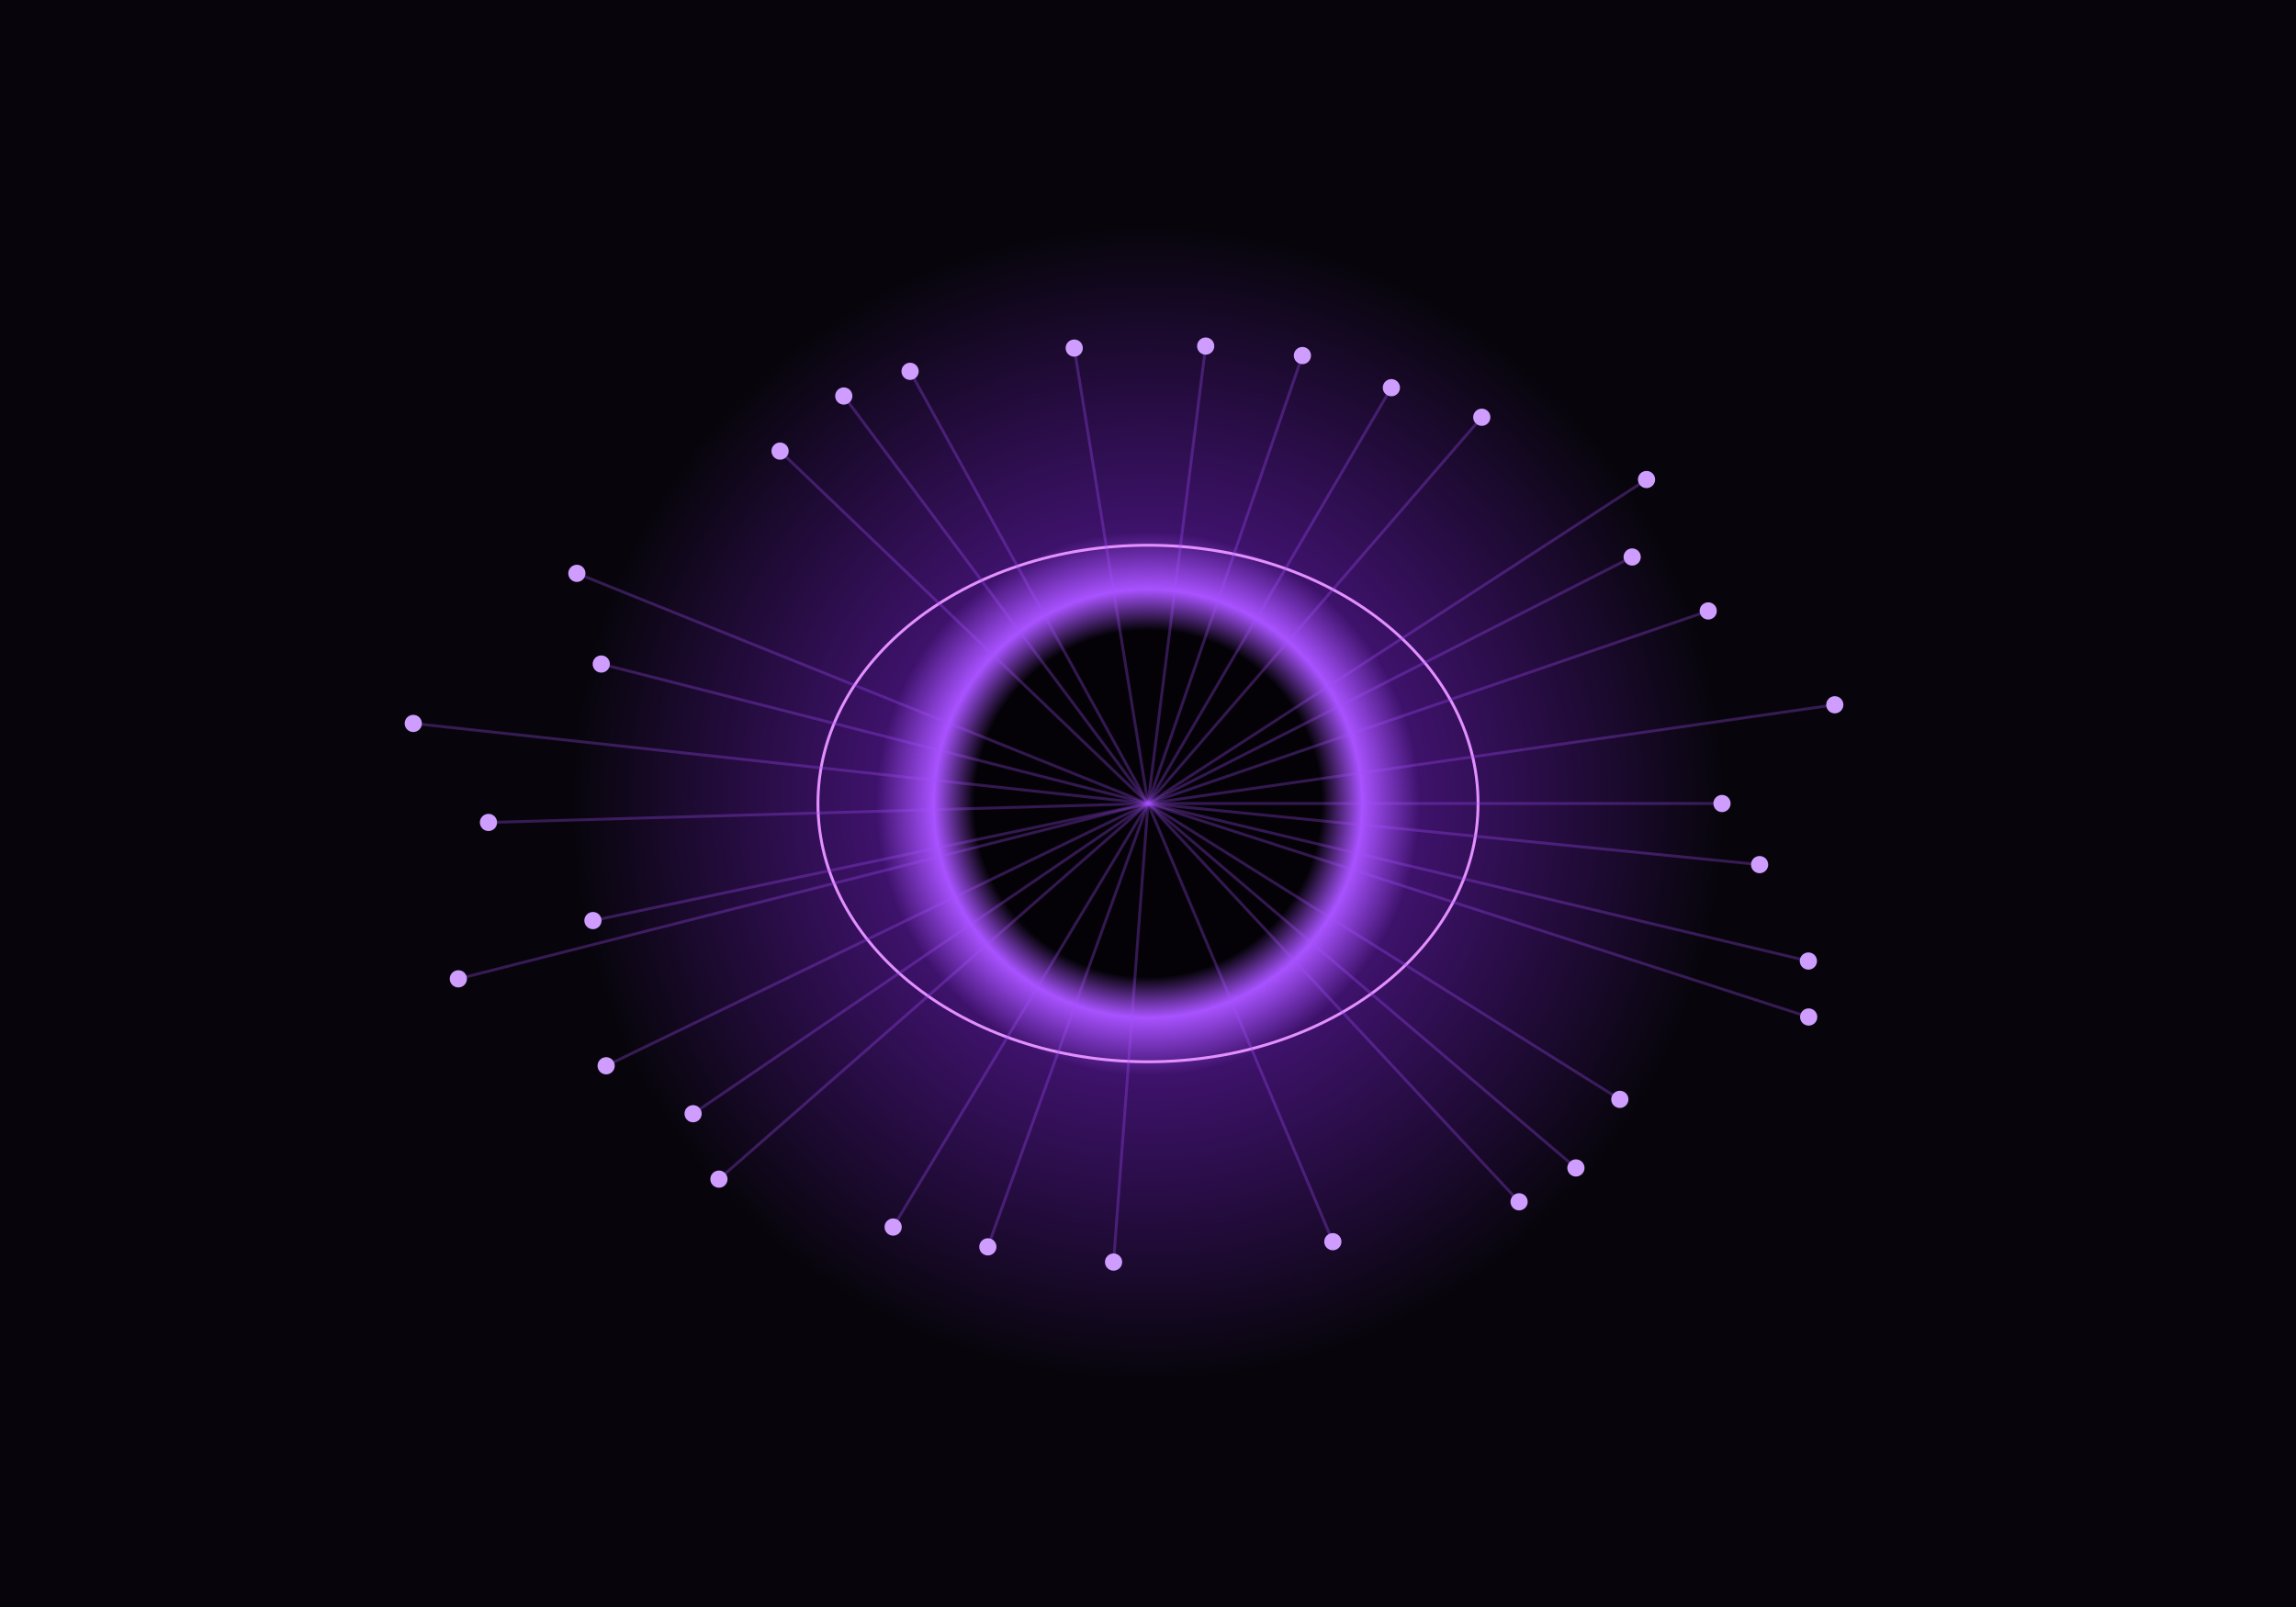
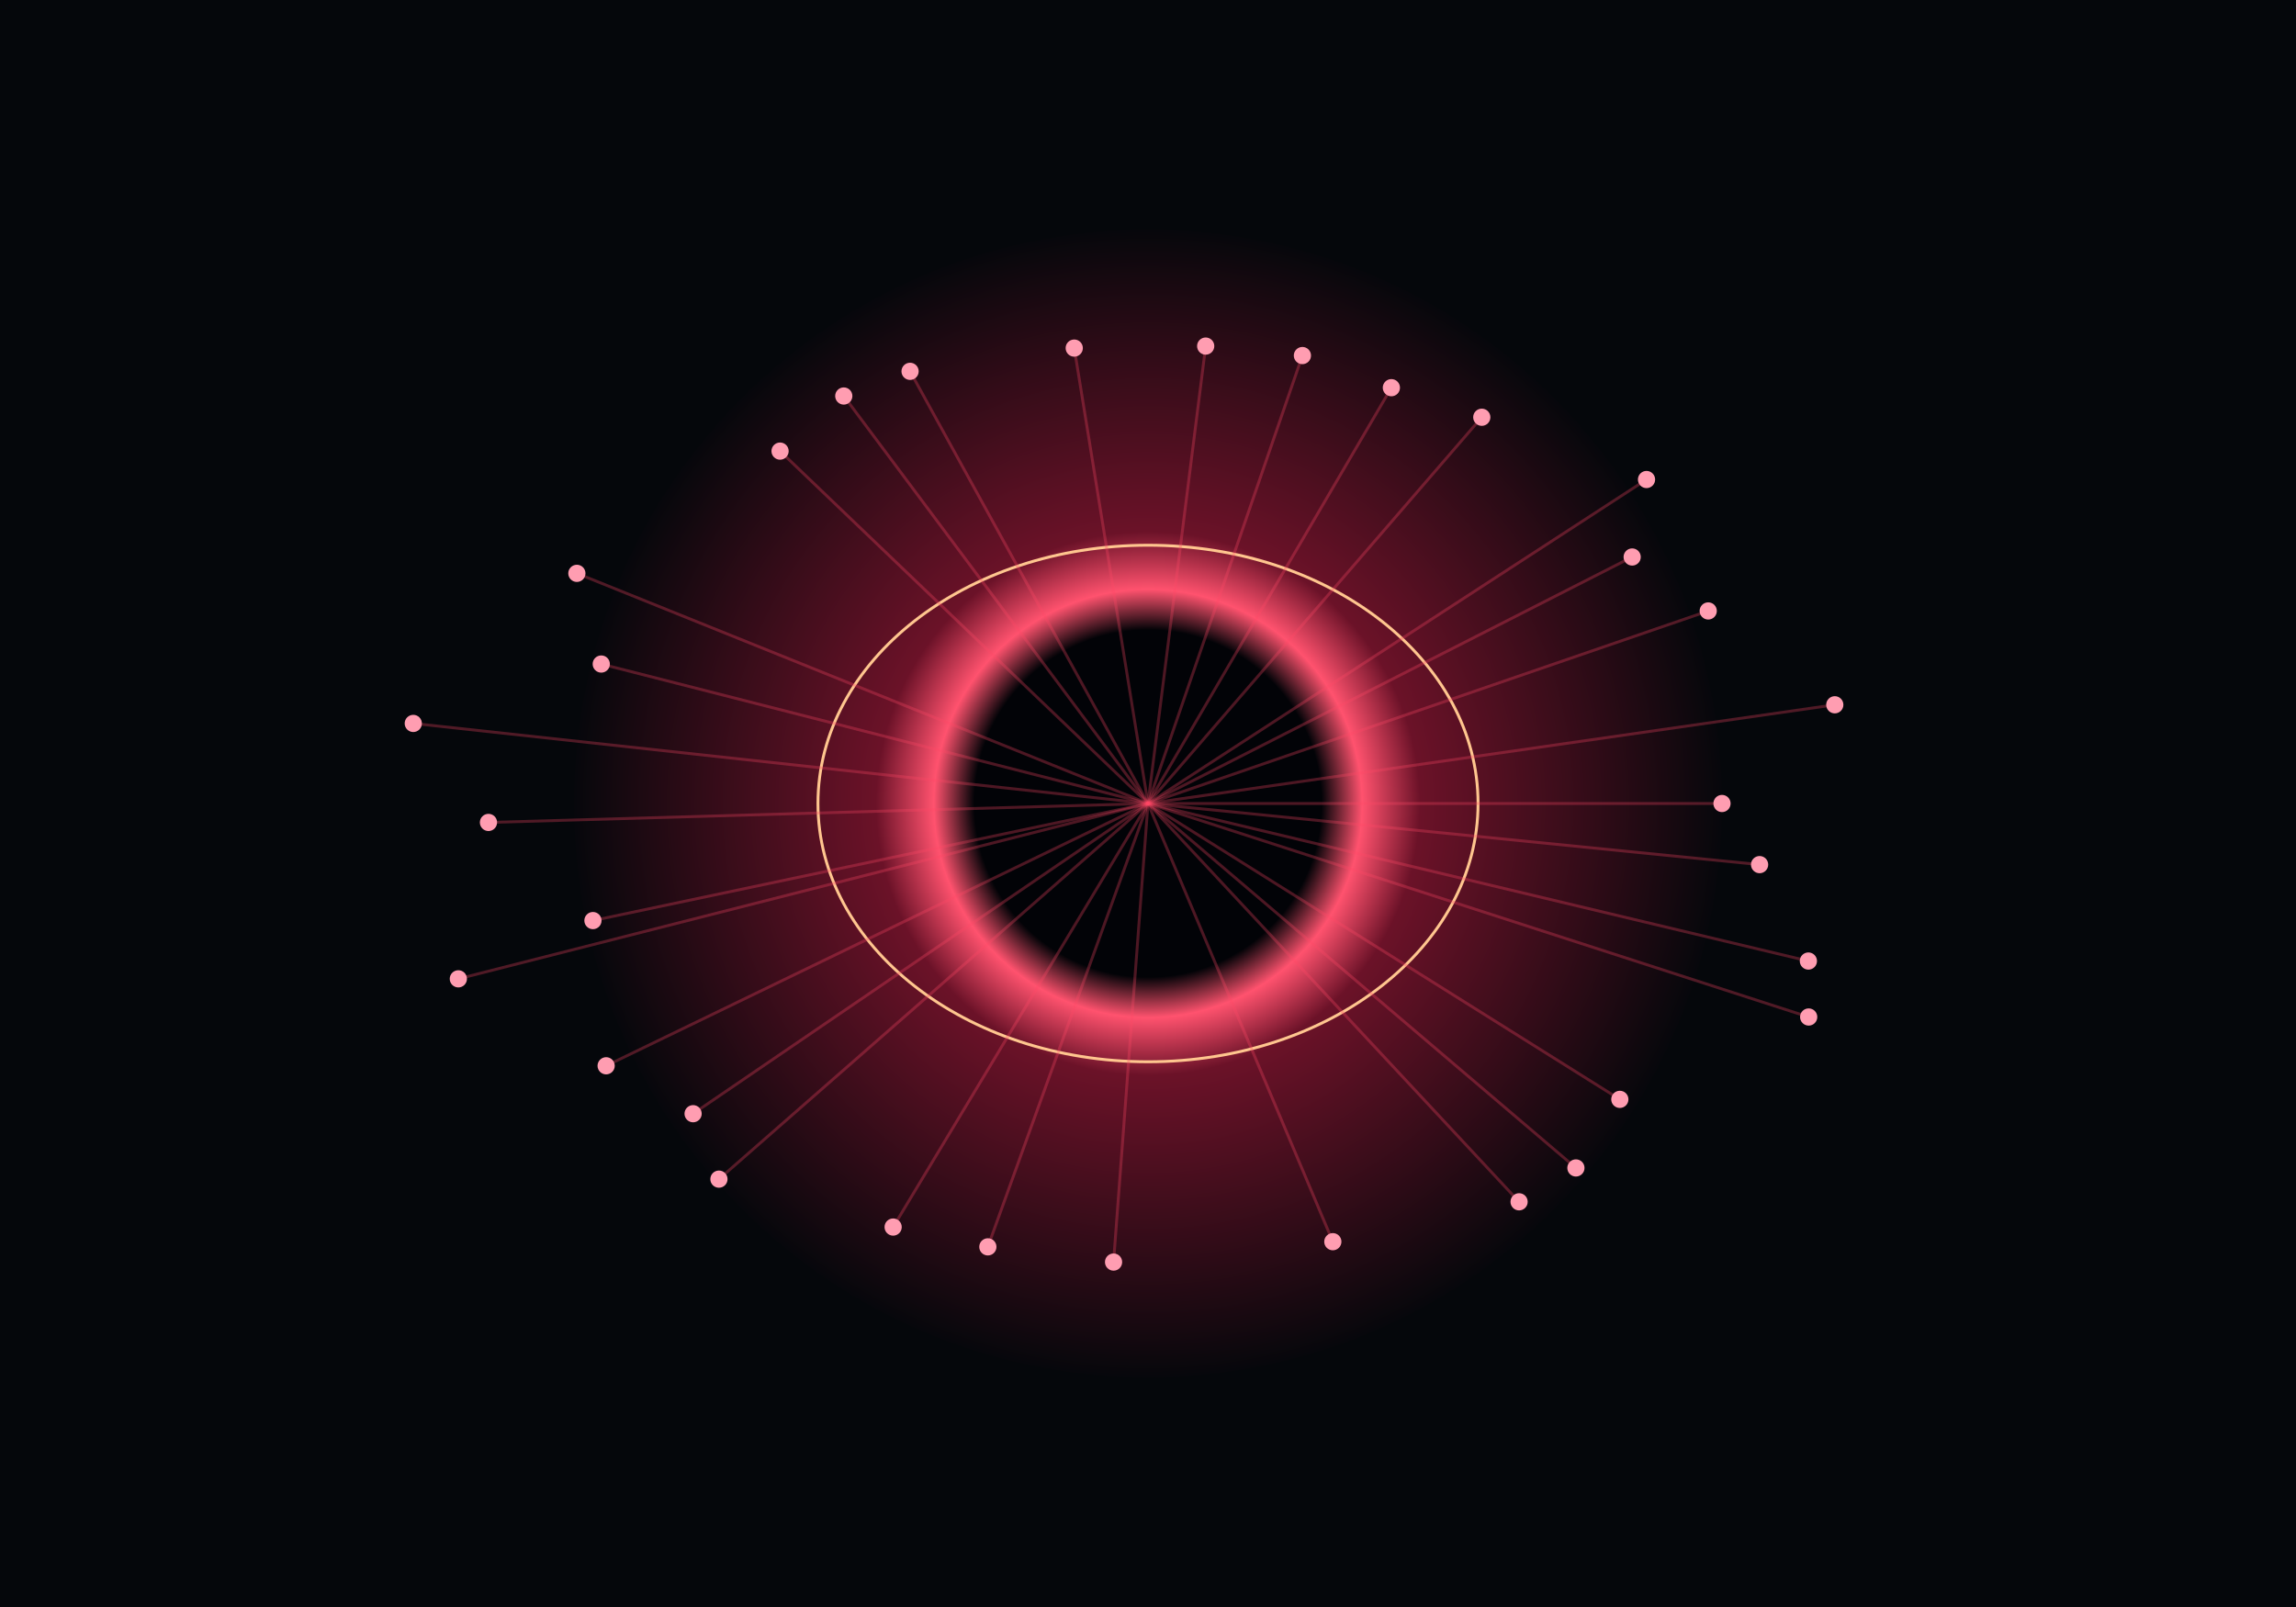
<svg xmlns="http://www.w3.org/2000/svg" viewBox="0 0 800 560">
  <defs>
    <radialGradient id="g">
-       <stop offset="0" stop-color="#040207" />
-       <stop offset=".3" stop-color="#040207" />
-       <stop offset=".37" stop-color="#a852ff" />
-       <stop offset=".47" stop-color="#3e126b" />
-       <stop offset="1" stop-color="#07050b" />
+       <stop offset="0" stop-color="#020307" />
+       <stop offset=".3" stop-color="#020307" />
+       <stop offset=".37" stop-color="#ff526e" />
+       <stop offset=".47" stop-color="#6b1228" />
+       <stop offset="1" stop-color="#05070b" />
    </radialGradient>
  </defs>
-   <rect width="800" height="560" fill="#07050b" />
+   <rect width="800" height="560" fill="#05070b" />
  <circle cx="400" cy="280" r="200" fill="url(#g)" />
-   <ellipse cx="400" cy="280" rx="115" ry="90" fill="none" stroke="#e38fff" />
-   <path d="M600.0 280.0L400 280" stroke="#a64dff" opacity=".3" />
-   <circle cx="600.0" cy="280.0" r="3" fill="#ce9dff" />
-   <path d="M241.5 388.1L400 280" stroke="#a64dff" opacity=".3" />
-   <circle cx="241.5" cy="388.1" r="3" fill="#ce9dff" />
-   <path d="M420.1 120.6L400 280" stroke="#a64dff" opacity=".3" />
-   <circle cx="420.1" cy="120.6" r="3" fill="#ce9dff" />
-   <path d="M549.1 407.0L400 280" stroke="#a64dff" opacity=".3" />
-   <circle cx="549.1" cy="407.0" r="3" fill="#ce9dff" />
-   <path d="M144.0 252.1L400 280" stroke="#a64dff" opacity=".3" />
-   <circle cx="144.0" cy="252.1" r="3" fill="#ce9dff" />
-   <path d="M568.7 194.1L400 280" stroke="#a64dff" opacity=".3" />
-   <circle cx="568.7" cy="194.1" r="3" fill="#ce9dff" />
-   <path d="M344.2 434.5L400 280" stroke="#a64dff" opacity=".3" />
-   <circle cx="344.2" cy="434.5" r="3" fill="#ce9dff" />
-   <path d="M294.0 138.0L400 280" stroke="#a64dff" opacity=".3" />
-   <circle cx="294.0" cy="138.0" r="3" fill="#ce9dff" />
-   <path d="M630.1 334.9L400 280" stroke="#a64dff" opacity=".3" />
-   <circle cx="630.1" cy="334.9" r="3" fill="#ce9dff" />
-   <path d="M159.7 341.1L400 280" stroke="#a64dff" opacity=".3" />
-   <circle cx="159.7" cy="341.1" r="3" fill="#ce9dff" />
-   <path d="M484.8 135.1L400 280" stroke="#a64dff" opacity=".3" />
-   <circle cx="484.8" cy="135.1" r="3" fill="#ce9dff" />
-   <path d="M464.4 432.7L400 280" stroke="#a64dff" opacity=".3" />
-   <circle cx="464.4" cy="432.7" r="3" fill="#ce9dff" />
-   <path d="M201.0 199.8L400 280" stroke="#a64dff" opacity=".3" />
-   <circle cx="201.0" cy="199.8" r="3" fill="#ce9dff" />
-   <path d="M639.3 245.6L400 280" stroke="#a64dff" opacity=".3" />
-   <circle cx="639.3" cy="245.6" r="3" fill="#ce9dff" />
-   <path d="M250.5 410.9L400 280" stroke="#a64dff" opacity=".3" />
-   <circle cx="250.5" cy="410.9" r="3" fill="#ce9dff" />
-   <path d="M374.3 121.3L400 280" stroke="#a64dff" opacity=".3" />
-   <circle cx="374.3" cy="121.3" r="3" fill="#ce9dff" />
-   <path d="M564.4 383.1L400 280" stroke="#a64dff" opacity=".3" />
-   <circle cx="564.4" cy="383.1" r="3" fill="#ce9dff" />
-   <path d="M170.2 286.6L400 280" stroke="#a64dff" opacity=".3" />
-   <circle cx="170.2" cy="286.6" r="3" fill="#ce9dff" />
-   <path d="M573.7 167.1L400 280" stroke="#a64dff" opacity=".3" />
-   <circle cx="573.7" cy="167.1" r="3" fill="#ce9dff" />
-   <path d="M388.0 439.8L400 280" stroke="#a64dff" opacity=".3" />
-   <circle cx="388.0" cy="439.8" r="3" fill="#ce9dff" />
-   <path d="M271.8 157.2L400 280" stroke="#a64dff" opacity=".3" />
-   <circle cx="271.8" cy="157.2" r="3" fill="#ce9dff" />
-   <path d="M613.1 301.3L400 280" stroke="#a64dff" opacity=".3" />
-   <circle cx="613.1" cy="301.3" r="3" fill="#ce9dff" />
-   <path d="M211.2 371.4L400 280" stroke="#a64dff" opacity=".3" />
-   <circle cx="211.2" cy="371.4" r="3" fill="#ce9dff" />
-   <path d="M453.8 123.9L400 280" stroke="#a64dff" opacity=".3" />
-   <circle cx="453.8" cy="123.9" r="3" fill="#ce9dff" />
-   <path d="M529.3 418.8L400 280" stroke="#a64dff" opacity=".3" />
-   <circle cx="529.3" cy="418.8" r="3" fill="#ce9dff" />
-   <path d="M209.5 231.4L400 280" stroke="#a64dff" opacity=".3" />
-   <circle cx="209.5" cy="231.4" r="3" fill="#ce9dff" />
-   <path d="M595.2 212.9L400 280" stroke="#a64dff" opacity=".3" />
-   <circle cx="595.2" cy="212.9" r="3" fill="#ce9dff" />
-   <path d="M311.2 427.6L400 280" stroke="#a64dff" opacity=".3" />
-   <circle cx="311.2" cy="427.6" r="3" fill="#ce9dff" />
-   <path d="M317.1 129.4L400 280" stroke="#a64dff" opacity=".3" />
-   <circle cx="317.1" cy="129.4" r="3" fill="#ce9dff" />
-   <path d="M630.2 354.4L400 280" stroke="#a64dff" opacity=".3" />
-   <circle cx="630.2" cy="354.4" r="3" fill="#ce9dff" />
-   <path d="M206.6 320.8L400 280" stroke="#a64dff" opacity=".3" />
-   <circle cx="206.6" cy="320.8" r="3" fill="#ce9dff" />
-   <path d="M516.3 145.4L400 280" stroke="#a64dff" opacity=".3" />
-   <circle cx="516.3" cy="145.4" r="3" fill="#ce9dff" />
+   <ellipse cx="400" cy="280" rx="115" ry="90" fill="none" stroke="#ffc68f" />
+   <path d="M600.0 280.0L400 280" stroke="#ff4765" opacity=".3" />
+   <circle cx="600.0" cy="280.0" r="3" fill="#ff9db1" />
+   <path d="M241.5 388.1L400 280" stroke="#ff4765" opacity=".3" />
+   <circle cx="241.5" cy="388.1" r="3" fill="#ff9db1" />
+   <path d="M420.1 120.6L400 280" stroke="#ff4765" opacity=".3" />
+   <circle cx="420.1" cy="120.6" r="3" fill="#ff9db1" />
+   <path d="M549.1 407.0L400 280" stroke="#ff4765" opacity=".3" />
+   <circle cx="549.1" cy="407.0" r="3" fill="#ff9db1" />
+   <path d="M144.0 252.1L400 280" stroke="#ff4765" opacity=".3" />
+   <circle cx="144.0" cy="252.1" r="3" fill="#ff9db1" />
+   <path d="M568.7 194.1L400 280" stroke="#ff4765" opacity=".3" />
+   <circle cx="568.7" cy="194.1" r="3" fill="#ff9db1" />
+   <path d="M344.2 434.5L400 280" stroke="#ff4765" opacity=".3" />
+   <circle cx="344.2" cy="434.5" r="3" fill="#ff9db1" />
+   <path d="M294.0 138.0L400 280" stroke="#ff4765" opacity=".3" />
+   <circle cx="294.0" cy="138.0" r="3" fill="#ff9db1" />
+   <path d="M630.1 334.9L400 280" stroke="#ff4765" opacity=".3" />
+   <circle cx="630.1" cy="334.9" r="3" fill="#ff9db1" />
+   <path d="M159.7 341.1L400 280" stroke="#ff4765" opacity=".3" />
+   <circle cx="159.7" cy="341.1" r="3" fill="#ff9db1" />
+   <path d="M484.8 135.1L400 280" stroke="#ff4765" opacity=".3" />
+   <circle cx="484.8" cy="135.1" r="3" fill="#ff9db1" />
+   <path d="M464.4 432.7L400 280" stroke="#ff4765" opacity=".3" />
+   <circle cx="464.4" cy="432.7" r="3" fill="#ff9db1" />
+   <path d="M201.0 199.8L400 280" stroke="#ff4765" opacity=".3" />
+   <circle cx="201.0" cy="199.8" r="3" fill="#ff9db1" />
+   <path d="M639.3 245.6L400 280" stroke="#ff4765" opacity=".3" />
+   <circle cx="639.3" cy="245.6" r="3" fill="#ff9db1" />
+   <path d="M250.5 410.9L400 280" stroke="#ff4765" opacity=".3" />
+   <circle cx="250.5" cy="410.9" r="3" fill="#ff9db1" />
+   <path d="M374.3 121.3L400 280" stroke="#ff4765" opacity=".3" />
+   <circle cx="374.3" cy="121.3" r="3" fill="#ff9db1" />
+   <path d="M564.4 383.1L400 280" stroke="#ff4765" opacity=".3" />
+   <circle cx="564.4" cy="383.1" r="3" fill="#ff9db1" />
+   <path d="M170.2 286.6L400 280" stroke="#ff4765" opacity=".3" />
+   <circle cx="170.2" cy="286.6" r="3" fill="#ff9db1" />
+   <path d="M573.7 167.1L400 280" stroke="#ff4765" opacity=".3" />
+   <circle cx="573.7" cy="167.1" r="3" fill="#ff9db1" />
+   <path d="M388.0 439.8L400 280" stroke="#ff4765" opacity=".3" />
+   <circle cx="388.0" cy="439.8" r="3" fill="#ff9db1" />
+   <path d="M271.8 157.2L400 280" stroke="#ff4765" opacity=".3" />
+   <circle cx="271.8" cy="157.2" r="3" fill="#ff9db1" />
+   <path d="M613.1 301.3L400 280" stroke="#ff4765" opacity=".3" />
+   <circle cx="613.1" cy="301.3" r="3" fill="#ff9db1" />
+   <path d="M211.2 371.4L400 280" stroke="#ff4765" opacity=".3" />
+   <circle cx="211.2" cy="371.4" r="3" fill="#ff9db1" />
+   <path d="M453.8 123.9L400 280" stroke="#ff4765" opacity=".3" />
+   <circle cx="453.8" cy="123.9" r="3" fill="#ff9db1" />
+   <path d="M529.3 418.8L400 280" stroke="#ff4765" opacity=".3" />
+   <circle cx="529.3" cy="418.8" r="3" fill="#ff9db1" />
+   <path d="M209.5 231.4L400 280" stroke="#ff4765" opacity=".3" />
+   <circle cx="209.5" cy="231.4" r="3" fill="#ff9db1" />
+   <path d="M595.2 212.9L400 280" stroke="#ff4765" opacity=".3" />
+   <circle cx="595.2" cy="212.9" r="3" fill="#ff9db1" />
+   <path d="M311.2 427.6L400 280" stroke="#ff4765" opacity=".3" />
+   <circle cx="311.2" cy="427.6" r="3" fill="#ff9db1" />
+   <path d="M317.1 129.4L400 280" stroke="#ff4765" opacity=".3" />
+   <circle cx="317.1" cy="129.4" r="3" fill="#ff9db1" />
+   <path d="M630.2 354.4L400 280" stroke="#ff4765" opacity=".3" />
+   <circle cx="630.2" cy="354.4" r="3" fill="#ff9db1" />
+   <path d="M206.6 320.8L400 280" stroke="#ff4765" opacity=".3" />
+   <circle cx="206.6" cy="320.8" r="3" fill="#ff9db1" />
+   <path d="M516.3 145.4L400 280" stroke="#ff4765" opacity=".3" />
+   <circle cx="516.3" cy="145.4" r="3" fill="#ff9db1" />
</svg>
